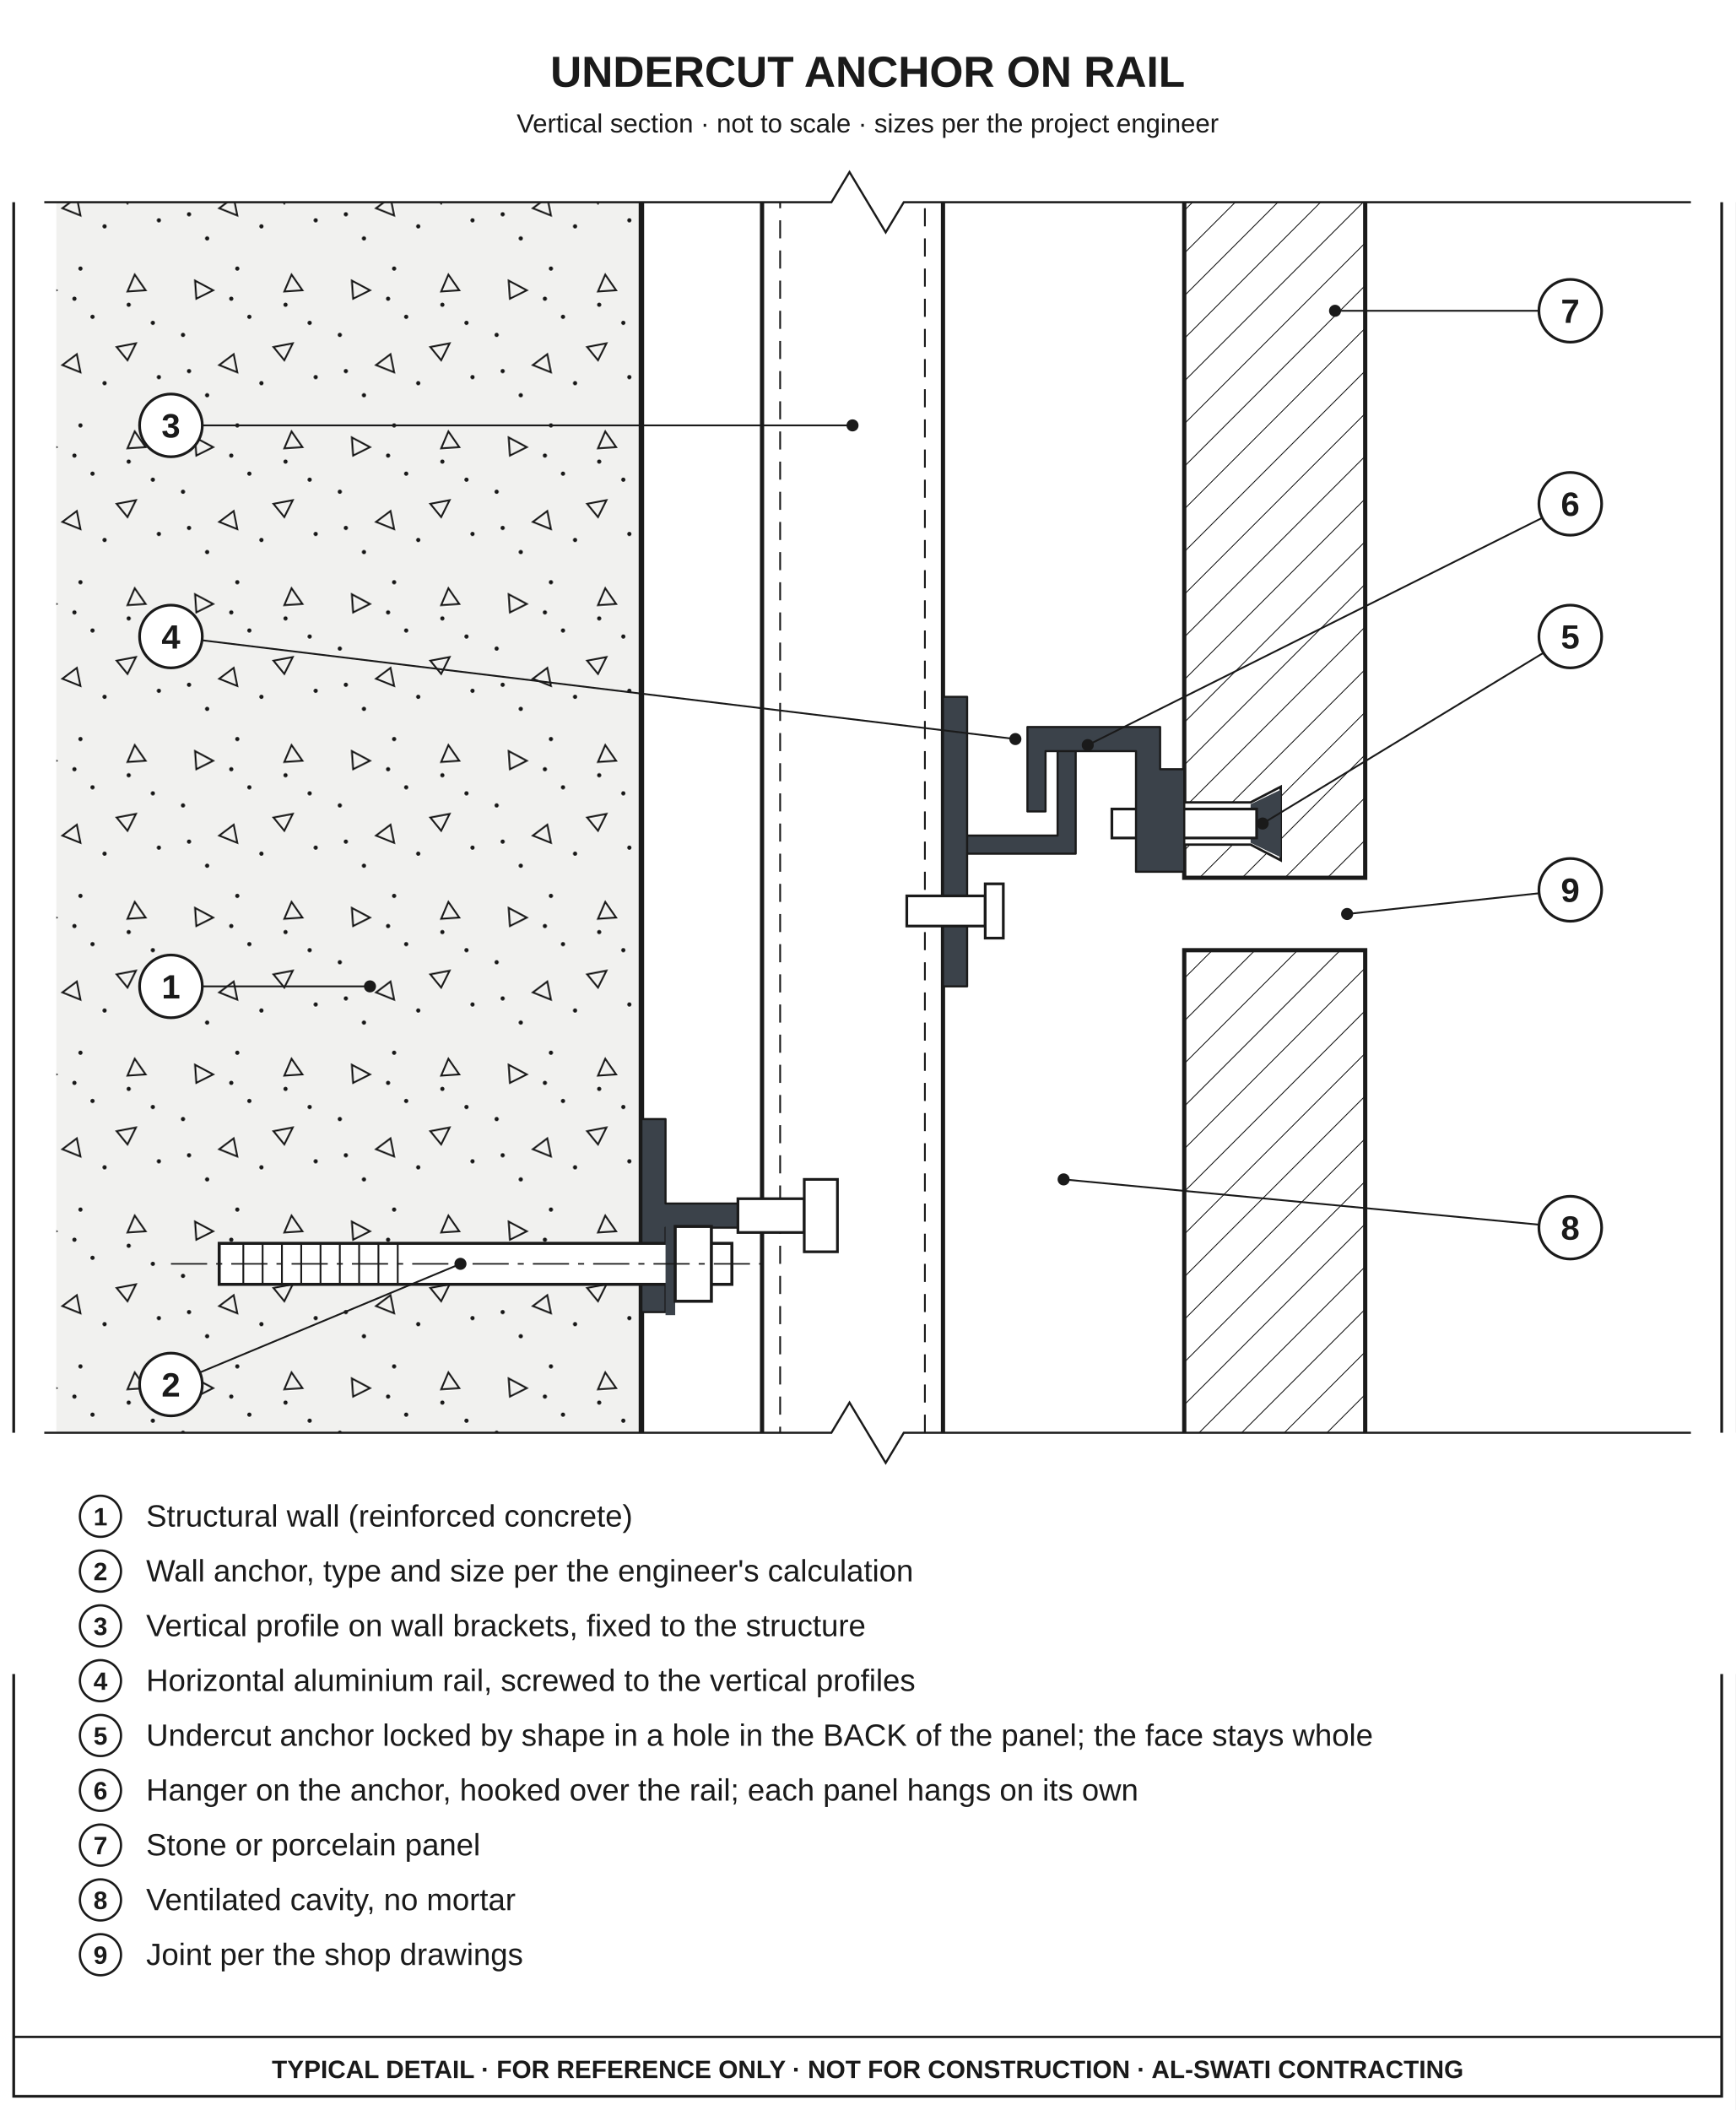
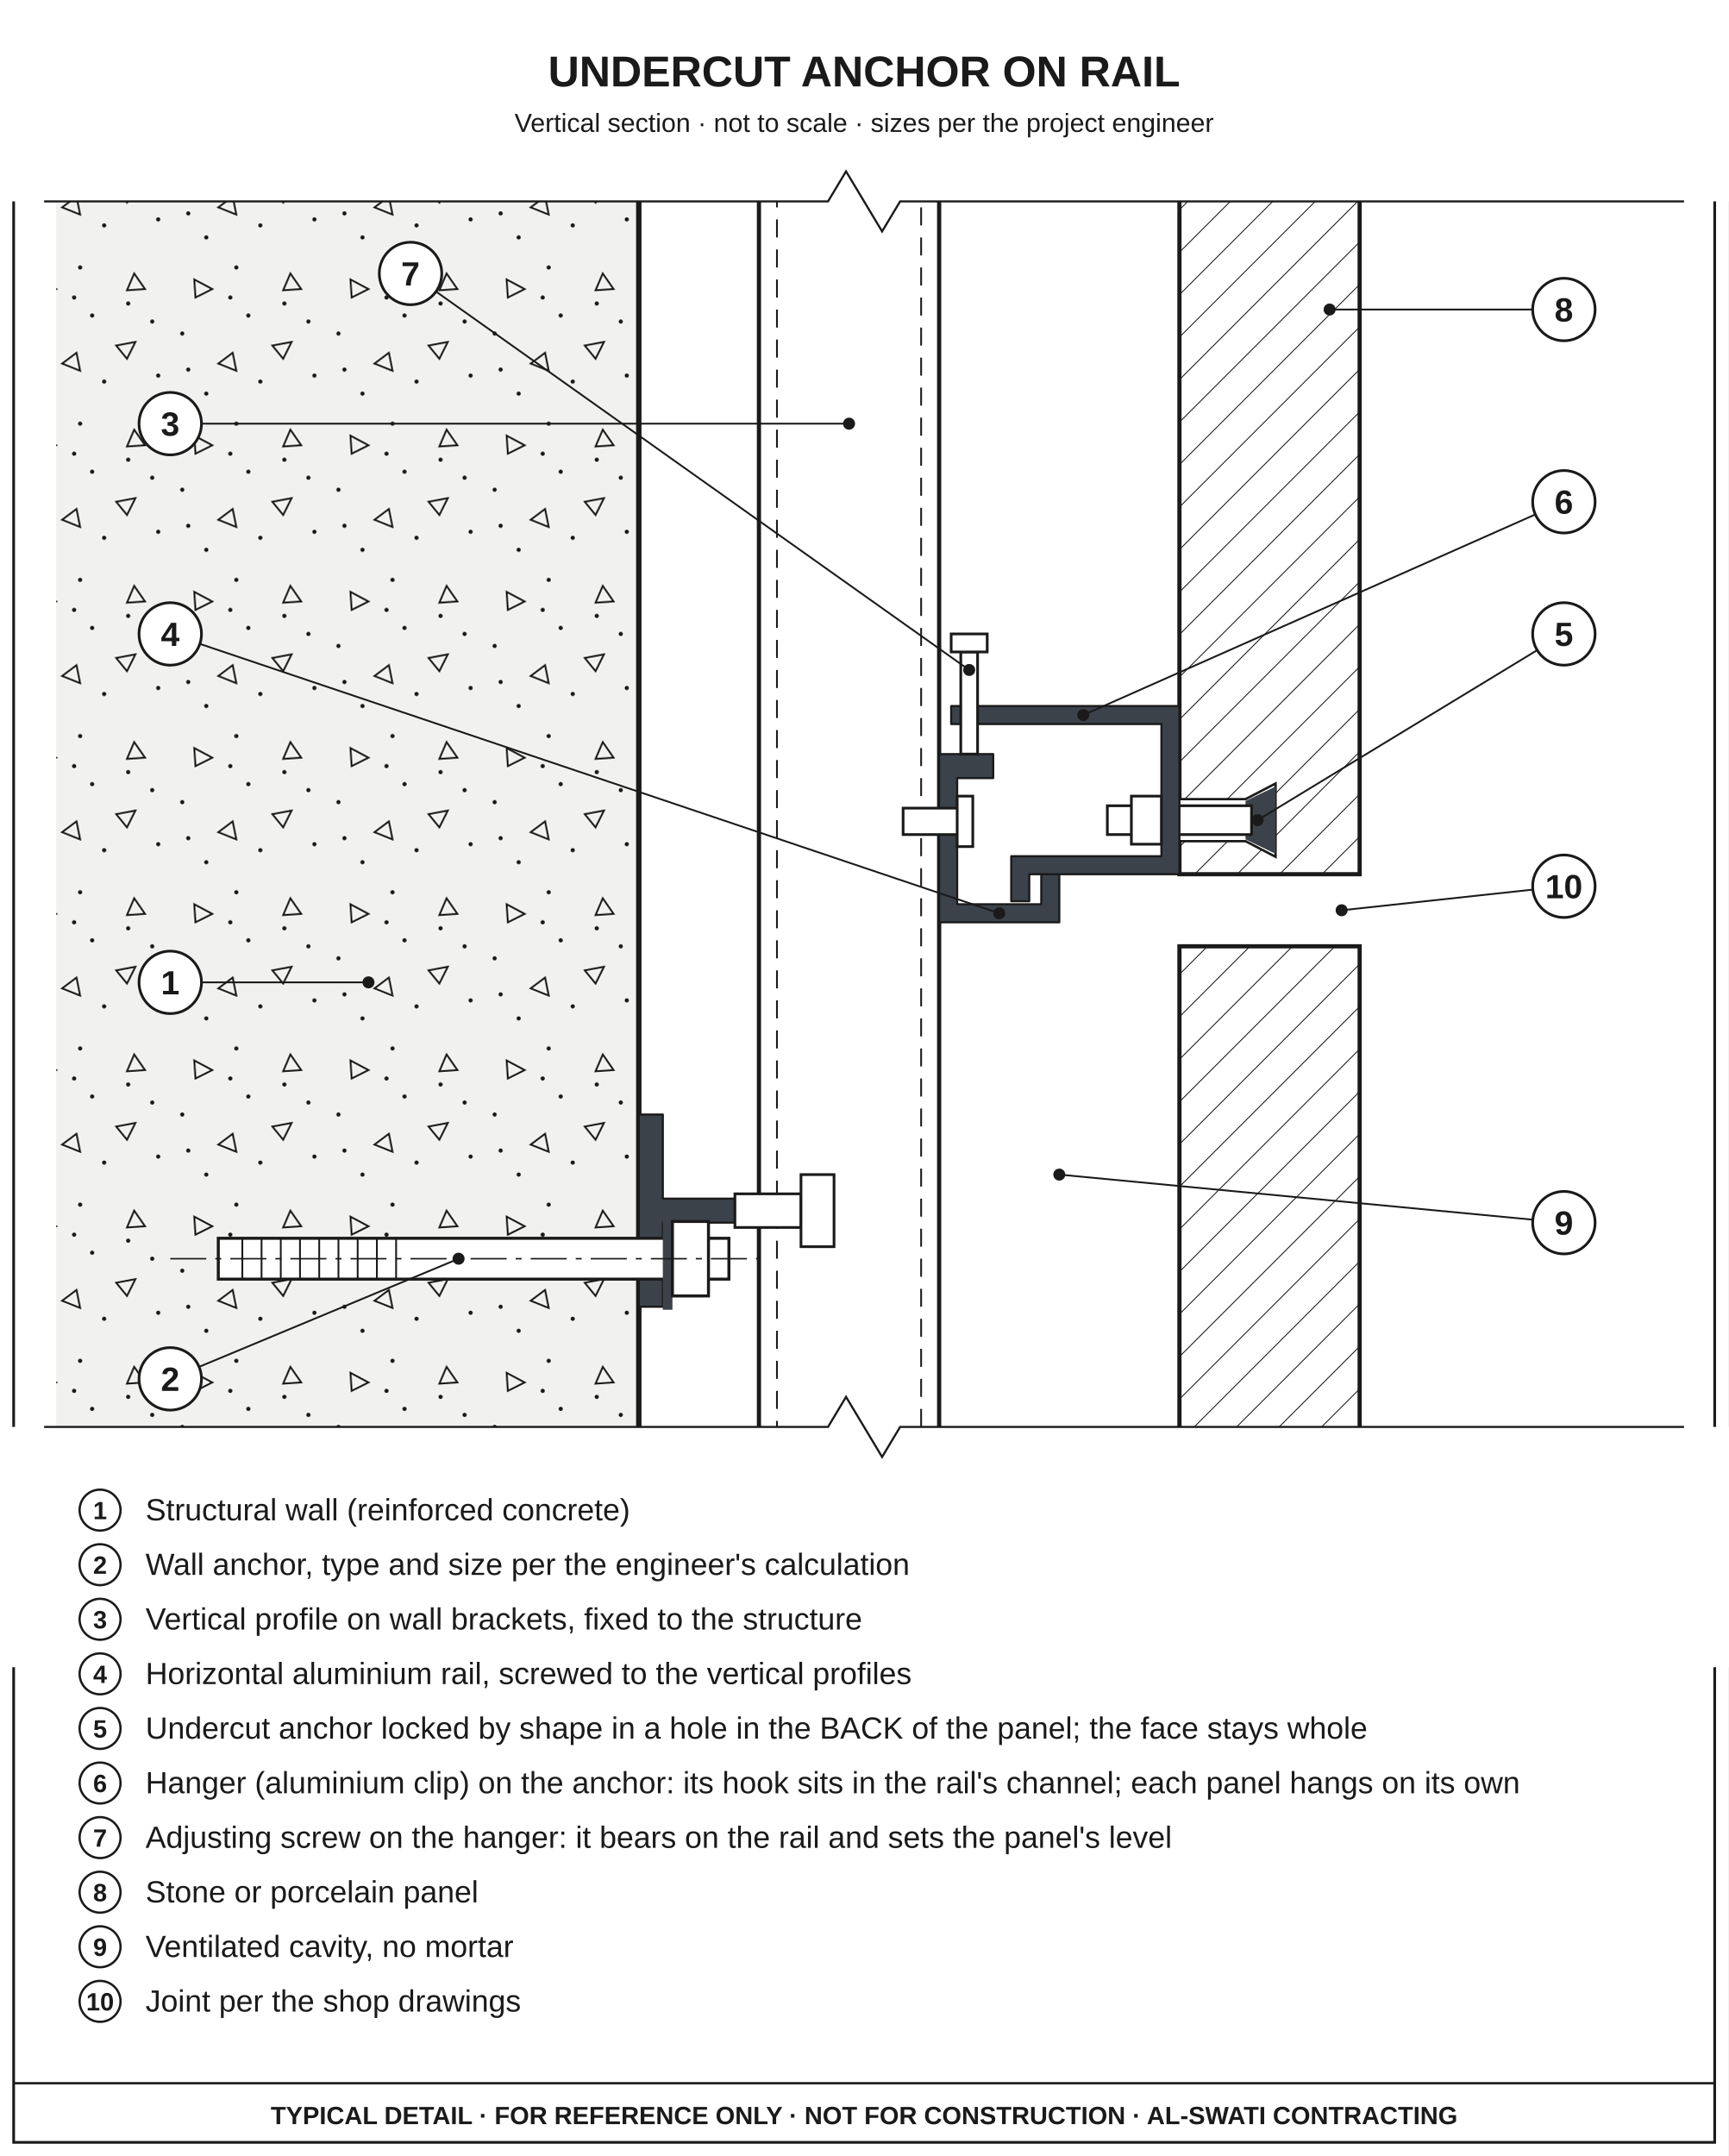
- <svg xmlns="http://www.w3.org/2000/svg" viewBox="0 0 760 924" role="img" aria-label="UNDERCUT ANCHOR ON RAIL">
+ <svg xmlns="http://www.w3.org/2000/svg" viewBox="0 0 760 948" role="img" aria-label="UNDERCUT ANCHOR ON RAIL">
  <defs>
    <pattern id="h-stone-undercut-en" width="5" height="5" patternUnits="userSpaceOnUse" patternTransform="rotate(45)">
      <rect width="5" height="5" fill="#fff" />
      <path d="M0 0 V5" stroke="#1a1a1a" stroke-width=".28" />
    </pattern>
    <pattern id="h-conc-undercut-en" width="26" height="26" patternUnits="userSpaceOnUse">
      <rect width="26" height="26" fill="#f1f1ef" />
      <path d="M4 5 l3 1.6 l-2.8 1.4 Z M17 16 l3.2 -.6 l-1.4 2.8 Z M20 4 l1.8 2.6 l-3 .2 Z M8 19 l2.4 -1.8 l.6 3 Z" fill="none" stroke="#1a1a1a" stroke-width=".3" />
      <g fill="#1a1a1a">
        <circle cx="2" cy="14" r=".35" />
        <circle cx="11" cy="3" r=".35" />
        <circle cx="13" cy="11" r=".35" />
        <circle cx="23" cy="12" r=".35" />
        <circle cx="6" cy="24" r=".35" />
        <circle cx="15" cy="22" r=".35" />
        <circle cx="24" cy="21" r=".35" />
        <circle cx="10" cy="8" r=".35" />
        <circle cx="19" cy="9" r=".35" />
        <circle cx="3" cy="20" r=".35" />
      </g>
    </pattern>
    <pattern id="h-block-undercut-en" width="60" height="40" patternUnits="userSpaceOnUse">
      <rect width="60" height="40" fill="#f6f6f4" />
      <path d="M0 0 H60 M0 40 H60" stroke="#1a1a1a" stroke-width=".4" />
      <rect x="6" y="6" width="20" height="28" fill="#fff" stroke="#1a1a1a" stroke-width=".3" />
      <rect x="34" y="6" width="20" height="28" fill="#fff" stroke="#1a1a1a" stroke-width=".3" />
    </pattern>
    <clipPath id="cp-undercut-en">
      <rect x="-97" y="-118" width="269" height="216" />
    </clipPath>
    <style>.en{font-family:Montserrat,Arial,sans-serif;fill:#1a1a1a}.ar{font-family:Tajawal,Arial,sans-serif;fill:#1a1a1a}</style>
  </defs>
-   <rect width="760" height="924" fill="#fff" />
-   <rect x="6" y="6" width="748" height="912" fill="none" stroke="#1a1a1a" stroke-width="1.2" />
+   <rect width="760" height="948" fill="#fff" />
+   <rect x="6" y="6" width="748" height="936" fill="none" stroke="#1a1a1a" stroke-width="1.2" />
  <g transform="translate(280.9 384.4) scale(2.641509)">
    <g clip-path="url(#cp-undercut-en)">
      <rect x="-200" y="-132" width="200" height="244" fill="url(#h-conc-undercut-en)" />
      <path d="M0 -132 V112" stroke="#1a1a1a" stroke-width=".9" />
      <path d="M0 40 h4 v14 h16 v4 h-16 v14 h-4 Z" fill="#3b424a" stroke="#1a1a1a" stroke-width=".35" stroke-linejoin="round" />
      <rect x="-70" y="60.6" width="85" height="6.8" fill="#fff" stroke="#1a1a1a" stroke-width=".5" />
      <path d="M-66.0 60.6 v6.8" stroke="#1a1a1a" stroke-width=".3" />
      <path d="M-62.8 60.6 v6.8" stroke="#1a1a1a" stroke-width=".3" />
      <path d="M-59.6 60.6 v6.8" stroke="#1a1a1a" stroke-width=".3" />
      <path d="M-56.4 60.6 v6.8" stroke="#1a1a1a" stroke-width=".3" />
      <path d="M-53.2 60.6 v6.8" stroke="#1a1a1a" stroke-width=".3" />
      <path d="M-50.0 60.6 v6.8" stroke="#1a1a1a" stroke-width=".3" />
      <path d="M-46.8 60.6 v6.8" stroke="#1a1a1a" stroke-width=".3" />
      <path d="M-43.6 60.6 v6.8" stroke="#1a1a1a" stroke-width=".3" />
      <path d="M-40.4 60.6 v6.8" stroke="#1a1a1a" stroke-width=".3" />
      <rect x="4" y="55.5" width="1.6" height="17" fill="#3b424a" />
      <rect x="5.6" y="57.8" width="6" height="12.4" fill="#fff" stroke="#1a1a1a" stroke-width=".5" />
      <path d="M-78 64 H24" stroke="#1a1a1a" stroke-width=".25" stroke-dasharray="6 1.5 1 1.5" />
      <rect x="20" y="-132" width="30" height="244" fill="#fff" stroke="#1a1a1a" stroke-width=".7" />
      <rect x="23" y="-132" width="24" height="244" fill="none" stroke="#1a1a1a" stroke-width=".3" stroke-dasharray="3 2" />
      <rect x="16" y="53.2" width="11" height="5.6" fill="#fff" stroke="#1a1a1a" stroke-width=".45" />
      <rect x="27" y="50" width="5.5" height="12" fill="#fff" stroke="#1a1a1a" stroke-width=".45" />
      <g transform="translate(50 0)">
-         <path d="M0 -30 h4 v26 h18 v-20 h-3 v17 h-15 v25 h-4 Z" fill="#3b424a" stroke="#1a1a1a" stroke-width=".35" stroke-linejoin="round" />
-         <rect x="-6" y="3" width="13" height="5" fill="#fff" stroke="#1a1a1a" stroke-width=".45" />
-         <rect x="7" y="1" width="3" height="9" fill="#fff" stroke="#1a1a1a" stroke-width=".45" />
+         <path d="M0 -20 h9 v4 h-6 v21 h14 v-5 h3 v8 h-20 Z" fill="#3b424a" stroke="#1a1a1a" stroke-width=".35" stroke-linejoin="round" />
+         <rect x="-6" y="-11" width="9.5" height="4.4" fill="#fff" stroke="#1a1a1a" stroke-width=".45" />
+         <rect x="3" y="-13" width="2.6" height="8.4" fill="#fff" stroke="#1a1a1a" stroke-width=".45" />
        <rect x="40" y="12" width="30" height="100" fill="url(#h-stone-undercut-en)" stroke="#1a1a1a" stroke-width=".7" />
        <rect x="40" y="-132" width="30" height="132" fill="url(#h-stone-undercut-en)" stroke="#1a1a1a" stroke-width=".7" />
        <path d="M39.7 -12.5 H51 L56 -15.1 V-2.9 L51 -5.5 H39.7 Z" fill="#fff" stroke="#1a1a1a" stroke-width=".4" />
        <path d="M51 -12.2 L56 -14.6 V-3.4 L51 -5.8 Z" fill="#3b424a" />
        <rect x="28" y="-11.4" width="24" height="4.8" fill="#fff" stroke="#1a1a1a" stroke-width=".45" />
-         <path d="M40 -18 h-4 v-7 h-22 v14 h3 v-10 h15 v20 h8 Z" fill="#3b424a" stroke="#1a1a1a" stroke-width=".35" stroke-linejoin="round" />
+         <path d="M40 -28 H2 v3 H37 V-3 H12 V4.5 h3 V0 H40 Z" fill="#3b424a" stroke="#1a1a1a" stroke-width=".35" stroke-linejoin="round" />
+         <rect x="3.6" y="-37" width="2.8" height="17" fill="#fff" stroke="#1a1a1a" stroke-width=".45" />
+         <rect x="2" y="-40" width="6" height="3" fill="#fff" stroke="#1a1a1a" stroke-width=".45" />
+         <rect x="32" y="-13" width="5" height="8" fill="#fff" stroke="#1a1a1a" stroke-width=".45" />
      </g>
    </g>
    <rect x="-125" y="-152" width="325" height="40" fill="#fff" />
    <path d="M-99 -112 H31.5 l3 -5 l6 10 l3 -5 H174" fill="none" stroke="#1a1a1a" stroke-width=".35" />
    <rect x="-125" y="92" width="325" height="40" fill="#fff" />
    <path d="M-99 92 H31.5 l3 -5 l6 10 l3 -5 H174" fill="none" stroke="#1a1a1a" stroke-width=".35" />
    <path d="M-78 18 L-45 18" stroke="#1a1a1a" stroke-width=".3" />
    <circle cx="-45" cy="18" r="1" fill="#1a1a1a" />
    <circle cx="-78" cy="18" r="5.2" fill="#fff" stroke="#1a1a1a" stroke-width=".45" />
    <text x="-78" y="20" font-size="5.6" font-weight="700" text-anchor="middle" class="en">1</text>
    <path d="M-78 84 L-30 64" stroke="#1a1a1a" stroke-width=".3" />
    <circle cx="-30" cy="64" r="1" fill="#1a1a1a" />
    <circle cx="-78" cy="84" r="5.2" fill="#fff" stroke="#1a1a1a" stroke-width=".45" />
    <text x="-78" y="86" font-size="5.6" font-weight="700" text-anchor="middle" class="en">2</text>
    <path d="M-78 -75 L35 -75" stroke="#1a1a1a" stroke-width=".3" />
    <circle cx="35" cy="-75" r="1" fill="#1a1a1a" />
    <circle cx="-78" cy="-75" r="5.2" fill="#fff" stroke="#1a1a1a" stroke-width=".45" />
    <text x="-78" y="-73" font-size="5.6" font-weight="700" text-anchor="middle" class="en">3</text>
-     <path d="M-78 -40 L62 -23" stroke="#1a1a1a" stroke-width=".3" />
-     <circle cx="62" cy="-23" r="1" fill="#1a1a1a" />
+     <path d="M-78 -40 L60 6.5" stroke="#1a1a1a" stroke-width=".3" />
+     <circle cx="60" cy="6.5" r="1" fill="#1a1a1a" />
    <circle cx="-78" cy="-40" r="5.2" fill="#fff" stroke="#1a1a1a" stroke-width=".45" />
    <text x="-78" y="-38" font-size="5.6" font-weight="700" text-anchor="middle" class="en">4</text>
    <path d="M154 -40 L103 -9" stroke="#1a1a1a" stroke-width=".3" />
    <circle cx="103" cy="-9" r="1" fill="#1a1a1a" />
    <circle cx="154" cy="-40" r="5.2" fill="#fff" stroke="#1a1a1a" stroke-width=".45" />
    <text x="154" y="-38" font-size="5.6" font-weight="700" text-anchor="middle" class="en">5</text>
-     <path d="M154 -62 L74 -22" stroke="#1a1a1a" stroke-width=".3" />
-     <circle cx="74" cy="-22" r="1" fill="#1a1a1a" />
+     <path d="M154 -62 L74 -26.5" stroke="#1a1a1a" stroke-width=".3" />
+     <circle cx="74" cy="-26.5" r="1" fill="#1a1a1a" />
    <circle cx="154" cy="-62" r="5.2" fill="#fff" stroke="#1a1a1a" stroke-width=".45" />
    <text x="154" y="-60" font-size="5.6" font-weight="700" text-anchor="middle" class="en">6</text>
+     <path d="M-38 -100 L55 -34" stroke="#1a1a1a" stroke-width=".3" />
+     <circle cx="55" cy="-34" r="1" fill="#1a1a1a" />
+     <circle cx="-38" cy="-100" r="5.2" fill="#fff" stroke="#1a1a1a" stroke-width=".45" />
+     <text x="-38" y="-98" font-size="5.6" font-weight="700" text-anchor="middle" class="en">7</text>
    <path d="M154 -94 L115 -94" stroke="#1a1a1a" stroke-width=".3" />
    <circle cx="115" cy="-94" r="1" fill="#1a1a1a" />
    <circle cx="154" cy="-94" r="5.2" fill="#fff" stroke="#1a1a1a" stroke-width=".45" />
-     <text x="154" y="-92" font-size="5.6" font-weight="700" text-anchor="middle" class="en">7</text>
+     <text x="154" y="-92" font-size="5.6" font-weight="700" text-anchor="middle" class="en">8</text>
    <path d="M154 58 L70 50" stroke="#1a1a1a" stroke-width=".3" />
    <circle cx="70" cy="50" r="1" fill="#1a1a1a" />
    <circle cx="154" cy="58" r="5.2" fill="#fff" stroke="#1a1a1a" stroke-width=".45" />
-     <text x="154" y="60" font-size="5.6" font-weight="700" text-anchor="middle" class="en">8</text>
+     <text x="154" y="60" font-size="5.6" font-weight="700" text-anchor="middle" class="en">9</text>
    <path d="M154 2 L117 6" stroke="#1a1a1a" stroke-width=".3" />
    <circle cx="117" cy="6" r="1" fill="#1a1a1a" />
    <circle cx="154" cy="2" r="5.2" fill="#fff" stroke="#1a1a1a" stroke-width=".45" />
-     <text x="154" y="4" font-size="5.6" font-weight="700" text-anchor="middle" class="en">9</text>
+     <text x="154" y="4" font-size="5.6" font-weight="700" text-anchor="middle" class="en">10</text>
  </g>
  <rect x="7" y="7" width="746" height="62" fill="#fff" />
  <text x="380.0" y="38" font-size="19" font-weight="700" text-anchor="middle" class="en">UNDERCUT ANCHOR ON RAIL</text>
  <text x="380.0" y="58" font-size="11.5" text-anchor="middle" class="en">Vertical section · not to scale · sizes per the project engineer</text>
  <circle cx="44" cy="664.0" r="9" fill="#fff" stroke="#1a1a1a" stroke-width="1" />
  <text x="44" y="668.0" font-size="11" font-weight="700" text-anchor="middle" class="en">1</text>
  <text x="64" y="668.5" font-size="13.5" text-anchor="start" class="en">Structural wall (reinforced concrete)</text>
  <circle cx="44" cy="688.0" r="9" fill="#fff" stroke="#1a1a1a" stroke-width="1" />
  <text x="44" y="692.0" font-size="11" font-weight="700" text-anchor="middle" class="en">2</text>
  <text x="64" y="692.5" font-size="13.5" text-anchor="start" class="en">Wall anchor, type and size per the engineer's calculation</text>
  <circle cx="44" cy="712.0" r="9" fill="#fff" stroke="#1a1a1a" stroke-width="1" />
  <text x="44" y="716.0" font-size="11" font-weight="700" text-anchor="middle" class="en">3</text>
  <text x="64" y="716.5" font-size="13.5" text-anchor="start" class="en">Vertical profile on wall brackets, fixed to the structure</text>
  <circle cx="44" cy="736.0" r="9" fill="#fff" stroke="#1a1a1a" stroke-width="1" />
  <text x="44" y="740.0" font-size="11" font-weight="700" text-anchor="middle" class="en">4</text>
  <text x="64" y="740.5" font-size="13.5" text-anchor="start" class="en">Horizontal aluminium rail, screwed to the vertical profiles</text>
  <circle cx="44" cy="760.0" r="9" fill="#fff" stroke="#1a1a1a" stroke-width="1" />
  <text x="44" y="764.0" font-size="11" font-weight="700" text-anchor="middle" class="en">5</text>
  <text x="64" y="764.5" font-size="13.5" text-anchor="start" class="en">Undercut anchor locked by shape in a hole in the BACK of the panel; the face stays whole</text>
  <circle cx="44" cy="784.0" r="9" fill="#fff" stroke="#1a1a1a" stroke-width="1" />
  <text x="44" y="788.0" font-size="11" font-weight="700" text-anchor="middle" class="en">6</text>
-   <text x="64" y="788.5" font-size="13.5" text-anchor="start" class="en">Hanger on the anchor, hooked over the rail; each panel hangs on its own</text>
+   <text x="64" y="788.5" font-size="13.5" text-anchor="start" class="en">Hanger (aluminium clip) on the anchor: its hook sits in the rail's channel; each panel hangs on its own</text>
  <circle cx="44" cy="808.0" r="9" fill="#fff" stroke="#1a1a1a" stroke-width="1" />
  <text x="44" y="812.0" font-size="11" font-weight="700" text-anchor="middle" class="en">7</text>
-   <text x="64" y="812.5" font-size="13.5" text-anchor="start" class="en">Stone or porcelain panel</text>
+   <text x="64" y="812.5" font-size="13.5" text-anchor="start" class="en">Adjusting screw on the hanger: it bears on the rail and sets the panel's level</text>
  <circle cx="44" cy="832.0" r="9" fill="#fff" stroke="#1a1a1a" stroke-width="1" />
  <text x="44" y="836.0" font-size="11" font-weight="700" text-anchor="middle" class="en">8</text>
-   <text x="64" y="836.5" font-size="13.5" text-anchor="start" class="en">Ventilated cavity, no mortar</text>
+   <text x="64" y="836.5" font-size="13.5" text-anchor="start" class="en">Stone or porcelain panel</text>
  <circle cx="44" cy="856.0" r="9" fill="#fff" stroke="#1a1a1a" stroke-width="1" />
  <text x="44" y="860.0" font-size="11" font-weight="700" text-anchor="middle" class="en">9</text>
-   <text x="64" y="860.5" font-size="13.5" text-anchor="start" class="en">Joint per the shop drawings</text>
-   <path d="M6 892 H754" stroke="#1a1a1a" stroke-width="1" />
-   <text x="380.0" y="910" font-size="11" font-weight="700" text-anchor="middle" class="en">TYPICAL DETAIL · FOR REFERENCE ONLY · NOT FOR CONSTRUCTION · AL-SWATI CONTRACTING</text>
+   <text x="64" y="860.5" font-size="13.5" text-anchor="start" class="en">Ventilated cavity, no mortar</text>
+   <circle cx="44" cy="880.0" r="9" fill="#fff" stroke="#1a1a1a" stroke-width="1" />
+   <text x="44" y="884.0" font-size="11" font-weight="700" text-anchor="middle" class="en">10</text>
+   <text x="64" y="884.5" font-size="13.5" text-anchor="start" class="en">Joint per the shop drawings</text>
+   <path d="M6 916 H754" stroke="#1a1a1a" stroke-width="1" />
+   <text x="380.0" y="934" font-size="11" font-weight="700" text-anchor="middle" class="en">TYPICAL DETAIL · FOR REFERENCE ONLY · NOT FOR CONSTRUCTION · AL-SWATI CONTRACTING</text>
</svg>
